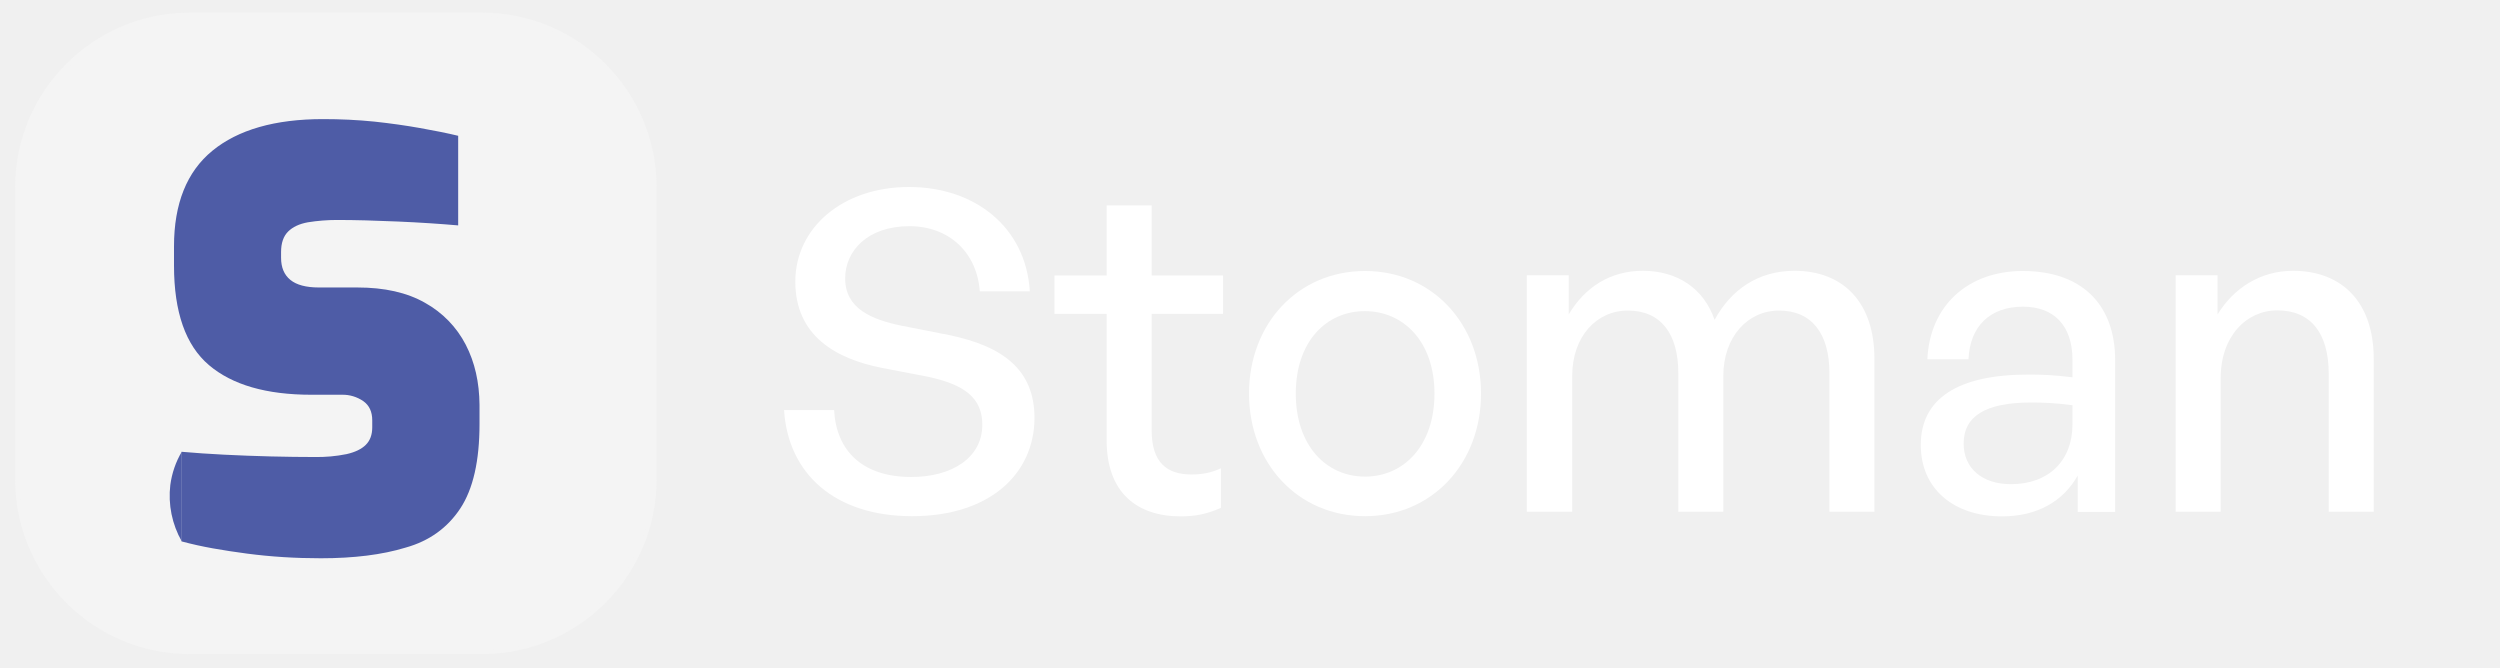
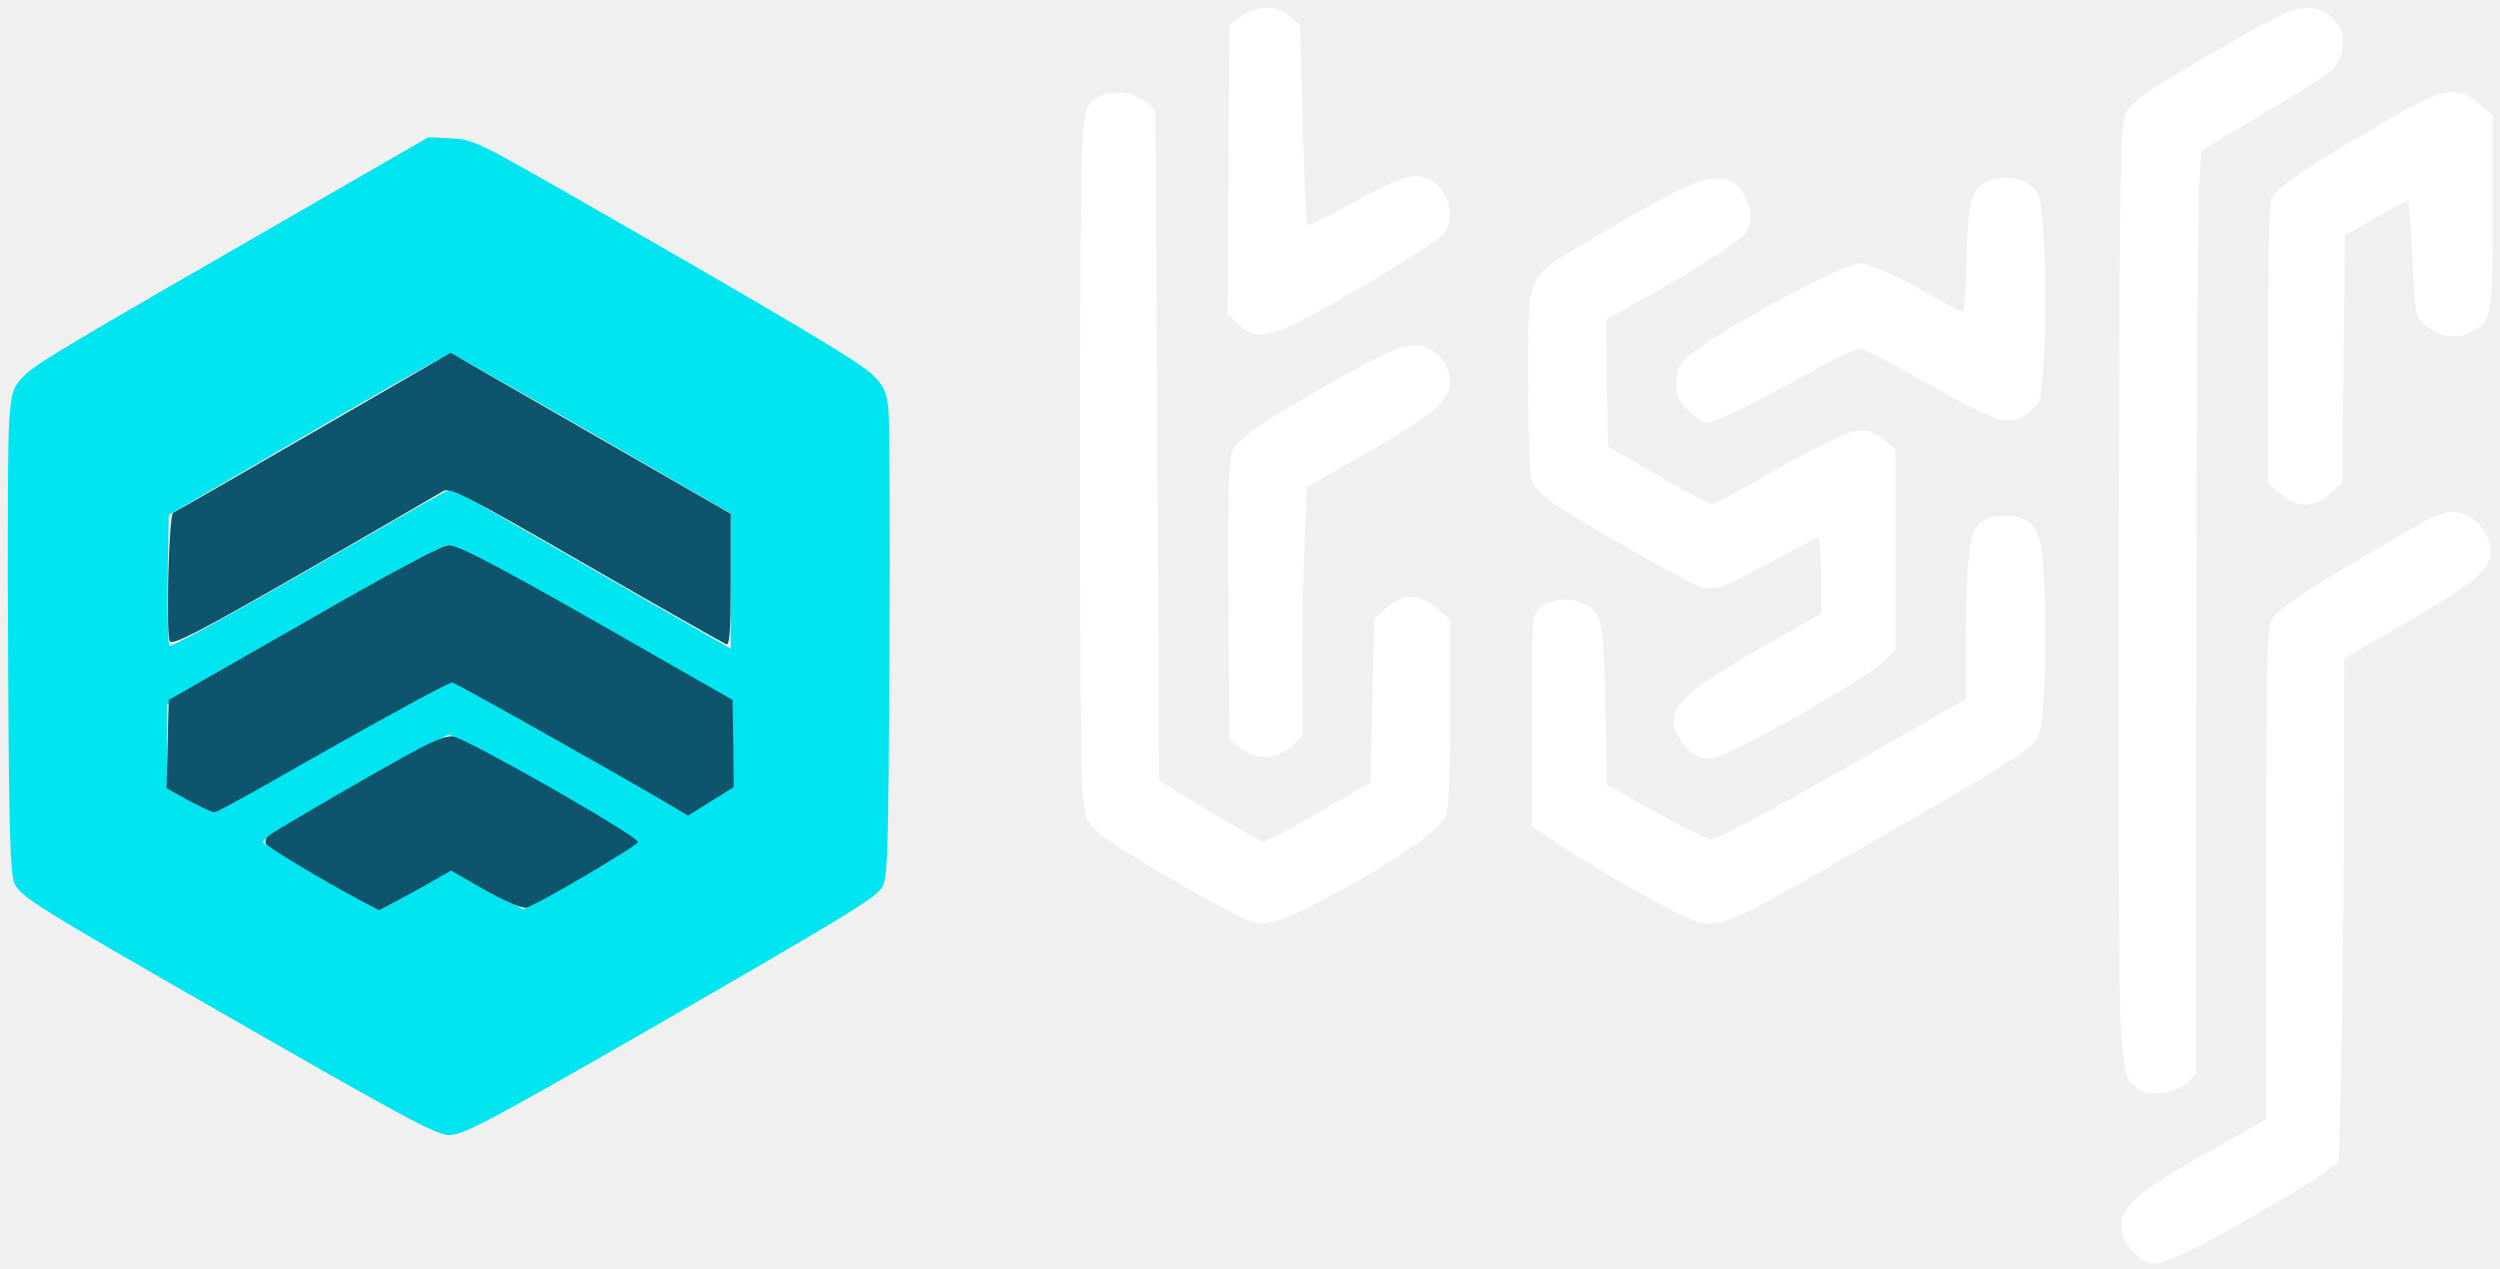
- <svg xmlns="http://www.w3.org/2000/svg" version="1.1" id="Layer_1" x="0px" y="0px" viewBox="0 0 1288.8 344.1" style="enable-background:new 0 0 1288.8 344.1;" xml:space="preserve">
-   <style type="text/css">
- 	.st0{fill:#F4F4F4;stroke:#F4F4F4;stroke-width:2;stroke-miterlimit:10;}
- 	.st1{fill:#4E5CA6;}
- 	.st2{enable-background:new    ;}
- 	.st3{fill:#FFFFFF;}
- </style>
-   <path class="st0" d="M97.9,7.5h150.5c49.2,0,89.1,39.9,89.1,89.1v150.5c0,49.2-39.9,89.1-89.1,89.1H97.9  c-49.2,0-89.1-39.9-89.1-89.1V96.6C8.8,47.4,48.7,7.5,97.9,7.5z" />
-   <path class="st1" d="M165.4,287.8c-6.6,0-13.1-0.2-19.4-0.6s-12.5-1-18.6-1.8c-6.1-0.8-12-1.7-17.6-2.7s-11-2.2-16.2-3.6v-46.2  c6.8,0.6,14.1,1.1,22,1.5c7.9,0.4,15.9,0.7,24,0.9c8.1,0.2,15.6,0.3,22.6,0.3c5.5,0.1,11.1-0.4,16.5-1.5c4.4-1,7.7-2.6,9.9-4.8  c2.2-2.2,3.3-5.2,3.3-9v-3.6c0-4.4-1.5-7.7-4.6-9.9c-3.2-2.2-7.1-3.4-11-3.3h-15.8c-23.2,0-40.8-5.1-52.8-15.3  c-12-10.2-18-27.3-18-51.3V127c0-22,6.6-38.5,19.8-49.3s32.2-16.3,57-16.3c8.9,0,17.7,0.4,26.6,1.3c8.3,0.9,16.1,2,23.4,3.3  c7.3,1.3,13.9,2.6,19.7,4v46.2c-9.2-0.8-19.6-1.5-31.1-2c-11.5-0.5-21.9-0.8-31.4-0.8c-5,0-10,0.4-15,1.2c-4.4,0.8-7.8,2.4-10.2,4.8  c-2.4,2.4-3.6,5.9-3.6,10.5v3c0,5,1.6,8.8,4.8,11.4c3.2,2.6,8.1,3.9,14.7,3.9h19.8c14,0,25.6,2.6,34.9,7.9c9,5,16.3,12.5,21,21.6  c4.7,9.1,7,19.4,7.1,31v9.9c0,19-3.3,33.5-9.9,43.5c-6.6,10-16,16.8-28.2,20.2C197,286,182.4,287.8,165.4,287.8z" />
-   <path class="st1" d="M93.7,232.9c-3.1,5.2-5.1,11.1-5.9,17.1c-1.2,10.1,0.9,20.3,5.9,29.1V232.9z" />
-   <g class="st2">
-     <path class="st3" d="M470.2,266.1c-39.8,0-63.9-21.8-66-54.7H430c1.1,20.9,14.5,34.5,39.8,34.5c20.9,0,36.6-9.9,36.6-26.9   c0-13.8-9-20.7-28.1-24.8l-23.9-4.6c-23.2-4.6-44.4-16.3-44.4-44.4c0-27.8,24.4-48.8,58.6-48.8s60.3,20.9,62.3,53.8h-25.8   c-1.4-19.8-15.6-33.6-36.3-33.6c-21.4,0-33.1,12.6-33.1,26.9c0,15.6,13.6,21.2,29,24.4l24.4,4.8c28.3,5.8,44.2,18.2,44.2,42.8   C533.2,244.3,510.2,266.1,470.2,266.1z" />
-     <path class="st3" d="M629.4,261.8c-7.1,3.2-13.3,4.4-20.7,4.4c-22.5,0-38.2-12.2-38.2-39.1v-65.3h-26.9v-19.8h26.9v-36.1h23.2v36.1   h36.8v19.8h-36.8v60c0,16.8,8,22.8,20.5,22.8c5.5,0,10.4-0.9,15.2-3.2V261.8z" />
-     <path class="st3" d="M643.9,202.9c0-36.1,25.3-63.2,59.8-63.2c34.5,0,59.8,27.1,59.8,63.2c0,36.1-25.3,63.2-59.8,63.2   C669.2,266.1,643.9,239,643.9,202.9z M739.5,202.9c0-26.7-15.9-42.5-35.9-42.5S668,176.2,668,202.9c0,26.7,15.6,42.8,35.7,42.8   S739.5,229.6,739.5,202.9z" />
-     <path class="st3" d="M787.1,263.8V141.9h21.6v20.2c8.3-14,21.4-22.5,38.2-22.5c17.9,0,31.5,9.2,37,25.3   c8.5-15.6,22.5-25.3,41.2-25.3c25.1,0,41.2,16.3,41.2,45.3v78.9h-23.2v-71.5c0-20.2-9-32.2-26-32.2c-15.9,0-28.7,13.3-28.7,33.8   v69.9h-23.2v-71.5c0-20.2-9-32.2-26-32.2c-16.1,0-28.7,13.3-28.7,33.8v69.9H787.1z" />
-     <path class="st3" d="M1071.2,245c-7.6,13.6-21.2,21.2-39.1,21.2c-25.3,0-41.9-14.5-41.9-36.8c0-23.9,19.1-36.3,55.4-36.3   c7.1,0,12.9,0.2,22.8,1.4v-9c0-17.5-9.4-27.4-25.5-27.4c-17,0-27.4,10.1-28.1,27.1h-21.2c1.2-27.4,20.7-45.5,49.2-45.5   c30.1,0,47.6,17,47.6,46v78.2h-19.3V245z M1036.7,249.6c19.5,0,31.7-12.2,31.7-30.8v-9.9c-9-1.2-15.4-1.4-21.4-1.4   c-23.2,0-34.7,6.9-34.7,21.2C1012.3,241.3,1021.7,249.6,1036.7,249.6z" />
-     <path class="st3" d="M1144.8,263.8h-23.2V141.9h21.6v20.2c8.3-13.6,22.1-22.5,38.9-22.5c25.1,0,41.6,16.1,41.6,45.3v78.9h-23.2   v-71.1c0-20.9-9.2-32.7-26.5-32.7c-15.9,0-29.2,13.3-29.2,35V263.8z" />
+ <svg xmlns="http://www.w3.org/2000/svg" version="1.0" width="674pt" height="342pt" viewBox="0 0 674 342" preserveAspectRatio="xMidYMid meet">
+   <g transform="translate(0,342) scale(0.1,-0.1)" fill="#00E5F0" stroke="none">
+     <path d="M815 2854 c-652 -375 -720 -416 -751 -448 -29 -30 -33 -42 -39 -117 -4 -46 -5 -340 -3 -654 2 -461 6 -575 17 -597 19 -37 55 -60 561 -350 496 -285 577 -328 611 -328 38 0 104 35 531 280 541 312 616 357 636 388 15 24 17 79 20 632 2 333 0 630 -3 660 -6 45 -13 61 -43 90 -35 34 -217 143 -816 486 -247 141 -262 148 -320 151 l-61 3 -340 -196z m783 -603 l372 -215 0 -182 0 -183 -376 216 -376 216 -31 -16 c-18 -9 -187 -106 -377 -216 -190 -109 -348 -196 -353 -192 -4 4 -6 85 -5 180 l3 173 375 218 c206 120 380 218 385 217 6 -1 178 -98 383 -216z m-319 -331 c67 -33 608 -340 661 -374 l35 -23 -3 -114 -3 -115 -52 -29 c-28 -17 -55 -31 -58 -33 -3 -1 -148 79 -323 178 l-316 181 -131 -72 c-72 -39 -217 -120 -321 -180 l-191 -109 -63 35 -64 36 0 109 0 110 38 24 c85 55 706 406 719 406 7 0 40 -13 72 -30z m132 -589 c308 -172 311 -174 297 -187 -7 -7 -77 -49 -155 -94 l-142 -82 -93 53 c-51 29 -98 52 -103 52 -6 0 -51 -23 -99 -52 l-89 -52 -51 27 c-55 29 -258 145 -266 152 -3 2 2 8 10 13 55 34 485 279 490 279 3 0 94 -49 201 -109z" />
+   </g>
+   <g transform="translate(0,342) scale(0.1,-0.1)" fill="#0E546C" stroke="none">
+     <path d="M845 2255 c-204 -118 -374 -216 -378 -217 -12 -5 -20 -330 -9 -347 8 -11 80 26 364 189 194 112 362 209 373 216 18 11 59 -10 385 -198 201 -116 371 -212 378 -215 9 -4 12 35 12 173 l0 179 -322 185 c-177 102 -347 199 -378 217 l-55 32 -370 -214z" />
+     <path d="M819 1741 l-364 -208 -3 -119 -3 -119 59 -33 c33 -17 64 -32 70 -32 5 0 81 41 168 91 247 141 461 259 473 259 8 0 454 -251 601 -338 l35 -21 62 39 61 38 -1 117 -2 118 -200 114 c-402 231 -536 303 -565 303 -18 0 -155 -73 -391 -209z" />
+     <path d="M1134 1404 c-95 -50 -396 -225 -411 -238 -7 -6 -9 -16 -5 -22 7 -10 146 -94 251 -150 l53 -28 47 25 c25 13 69 37 96 53 l51 29 92 -53 c52 -29 101 -50 111 -47 29 7 301 168 301 177 0 16 -442 268 -496 284 -14 4 -44 -6 -90 -30z" />
+   </g>
+   <g transform="translate(0,342) scale(0.1,-0.1)" fill="#ffffff" stroke="none">
+     <path d="M3349 3377 l-34 -23 -3 -390 -2 -390 30 -29 c40 -38 73 -36 162 8 119 59 376 215 392 239 34 48 7 127 -52 149 -34 13 -75 -1 -205 -73 -59 -33 -110 -58 -113 -56 -2 3 -8 126 -12 273 l-7 267 -28 24 c-36 31 -83 31 -128 1z" />
+     <path d="M6154 3381 c-47 -21 -223 -122 -332 -189 -44 -26 -80 -57 -90 -76 -16 -29 -17 -119 -20 -1186 -2 -680 1 -1208 6 -1285 10 -124 11 -130 38 -153 23 -20 35 -23 71 -19 27 3 54 14 69 28 l24 22 1 1151 c1 633 4 1193 8 1245 l6 95 164 98 c90 53 174 107 187 119 29 27 40 79 24 110 -31 59 -84 73 -156 40z" />
+     <path d="M2949 3151 c-20 -16 -25 -32 -30 -102 -10 -113 -10 -1675 0 -1768 7 -70 9 -76 48 -110 34 -30 273 -172 380 -225 49 -25 87 -19 172 24 206 103 365 209 380 253 7 18 11 129 11 277 l0 248 -35 31 c-47 41 -93 42 -137 2 l-33 -29 -5 -221 -5 -221 -139 -80 c-76 -44 -143 -80 -150 -79 -6 0 -72 37 -146 82 l-135 82 -5 904 -5 903 -28 24 c-36 30 -104 33 -138 5z" />
+     <path d="M6424 3089 c-219 -128 -294 -180 -302 -209 -4 -14 -7 -191 -7 -393 l0 -369 33 -29 c44 -39 90 -39 134 0 l33 29 3 334 4 334 83 47 c45 26 85 47 87 47 3 0 8 -70 12 -156 7 -153 7 -156 34 -180 37 -32 82 -40 120 -20 61 32 62 35 62 322 l0 262 -35 31 c-60 53 -96 46 -261 -50z" />
+     <path d="M4494 2891 c-50 -27 -147 -82 -215 -123 -167 -99 -159 -80 -159 -379 0 -135 4 -249 10 -265 7 -20 32 -44 74 -71 81 -53 331 -195 373 -212 41 -17 66 -8 207 69 61 33 114 60 118 60 4 0 8 -46 8 -102 l0 -103 -123 -69 c-268 -152 -306 -192 -257 -271 25 -40 60 -57 97 -46 71 20 407 214 456 262 l27 27 0 270 0 270 -31 26 c-18 16 -43 26 -61 26 -33 0 -123 -44 -288 -139 -58 -34 -109 -61 -115 -61 -6 0 -71 35 -145 78 l-135 78 -3 171 -2 171 57 32 c185 103 312 184 322 206 15 34 14 59 -4 94 -34 66 -89 66 -211 1z" />
+     <path d="M5341 2921 c-29 -22 -39 -80 -40 -238 -1 -58 -5 -103 -11 -103 -5 0 -33 14 -61 31 -96 56 -188 99 -214 99 -47 0 -403 -193 -469 -255 -20 -19 -26 -33 -26 -68 0 -36 6 -49 33 -75 18 -18 40 -32 48 -32 20 0 146 62 284 139 60 33 118 61 127 61 10 0 69 -29 131 -64 255 -145 277 -151 333 -102 27 22 28 28 35 160 5 76 4 200 0 277 -7 126 -10 142 -31 164 -30 32 -102 35 -139 6z" />
+     <path d="M3734 2466 c-66 -31 -250 -136 -335 -192 -40 -26 -71 -55 -78 -72 -8 -20 -11 -135 -9 -401 l3 -373 28 -24 c40 -34 97 -33 138 4 l31 28 -1 154 c-1 85 1 236 5 336 l7 181 139 79 c221 126 261 163 244 228 -10 40 -53 76 -90 76 -17 0 -54 -11 -82 -24z" />
+     <path d="M6545 2019 c-22 -12 -121 -69 -219 -128 -122 -72 -185 -116 -198 -136 -17 -28 -18 -68 -18 -691 l0 -662 -157 -88 c-189 -107 -233 -145 -233 -198 0 -30 7 -45 35 -73 40 -40 51 -40 142 2 66 30 341 189 379 220 l29 23 7 269 c3 147 7 453 7 678 l1 410 156 90 c177 103 229 143 237 182 11 60 -43 124 -105 123 -13 -1 -41 -10 -63 -21z" />
+     <path d="M5339 2011 c-29 -23 -38 -95 -39 -316 l0 -160 -332 -190 c-198 -113 -342 -189 -355 -188 -13 1 -81 35 -152 75 l-129 73 -4 210 c-4 221 -10 253 -52 274 -42 22 -95 18 -124 -9 -22 -20 -22 -26 -22 -304 l0 -283 43 -30 c59 -42 251 -155 338 -199 117 -58 102 -63 489 159 348 199 452 262 479 291 22 23 25 38 32 148 8 141 2 358 -13 405 -5 18 -19 40 -31 48 -30 21 -100 19 -128 -4z" />
  </g>
</svg>
